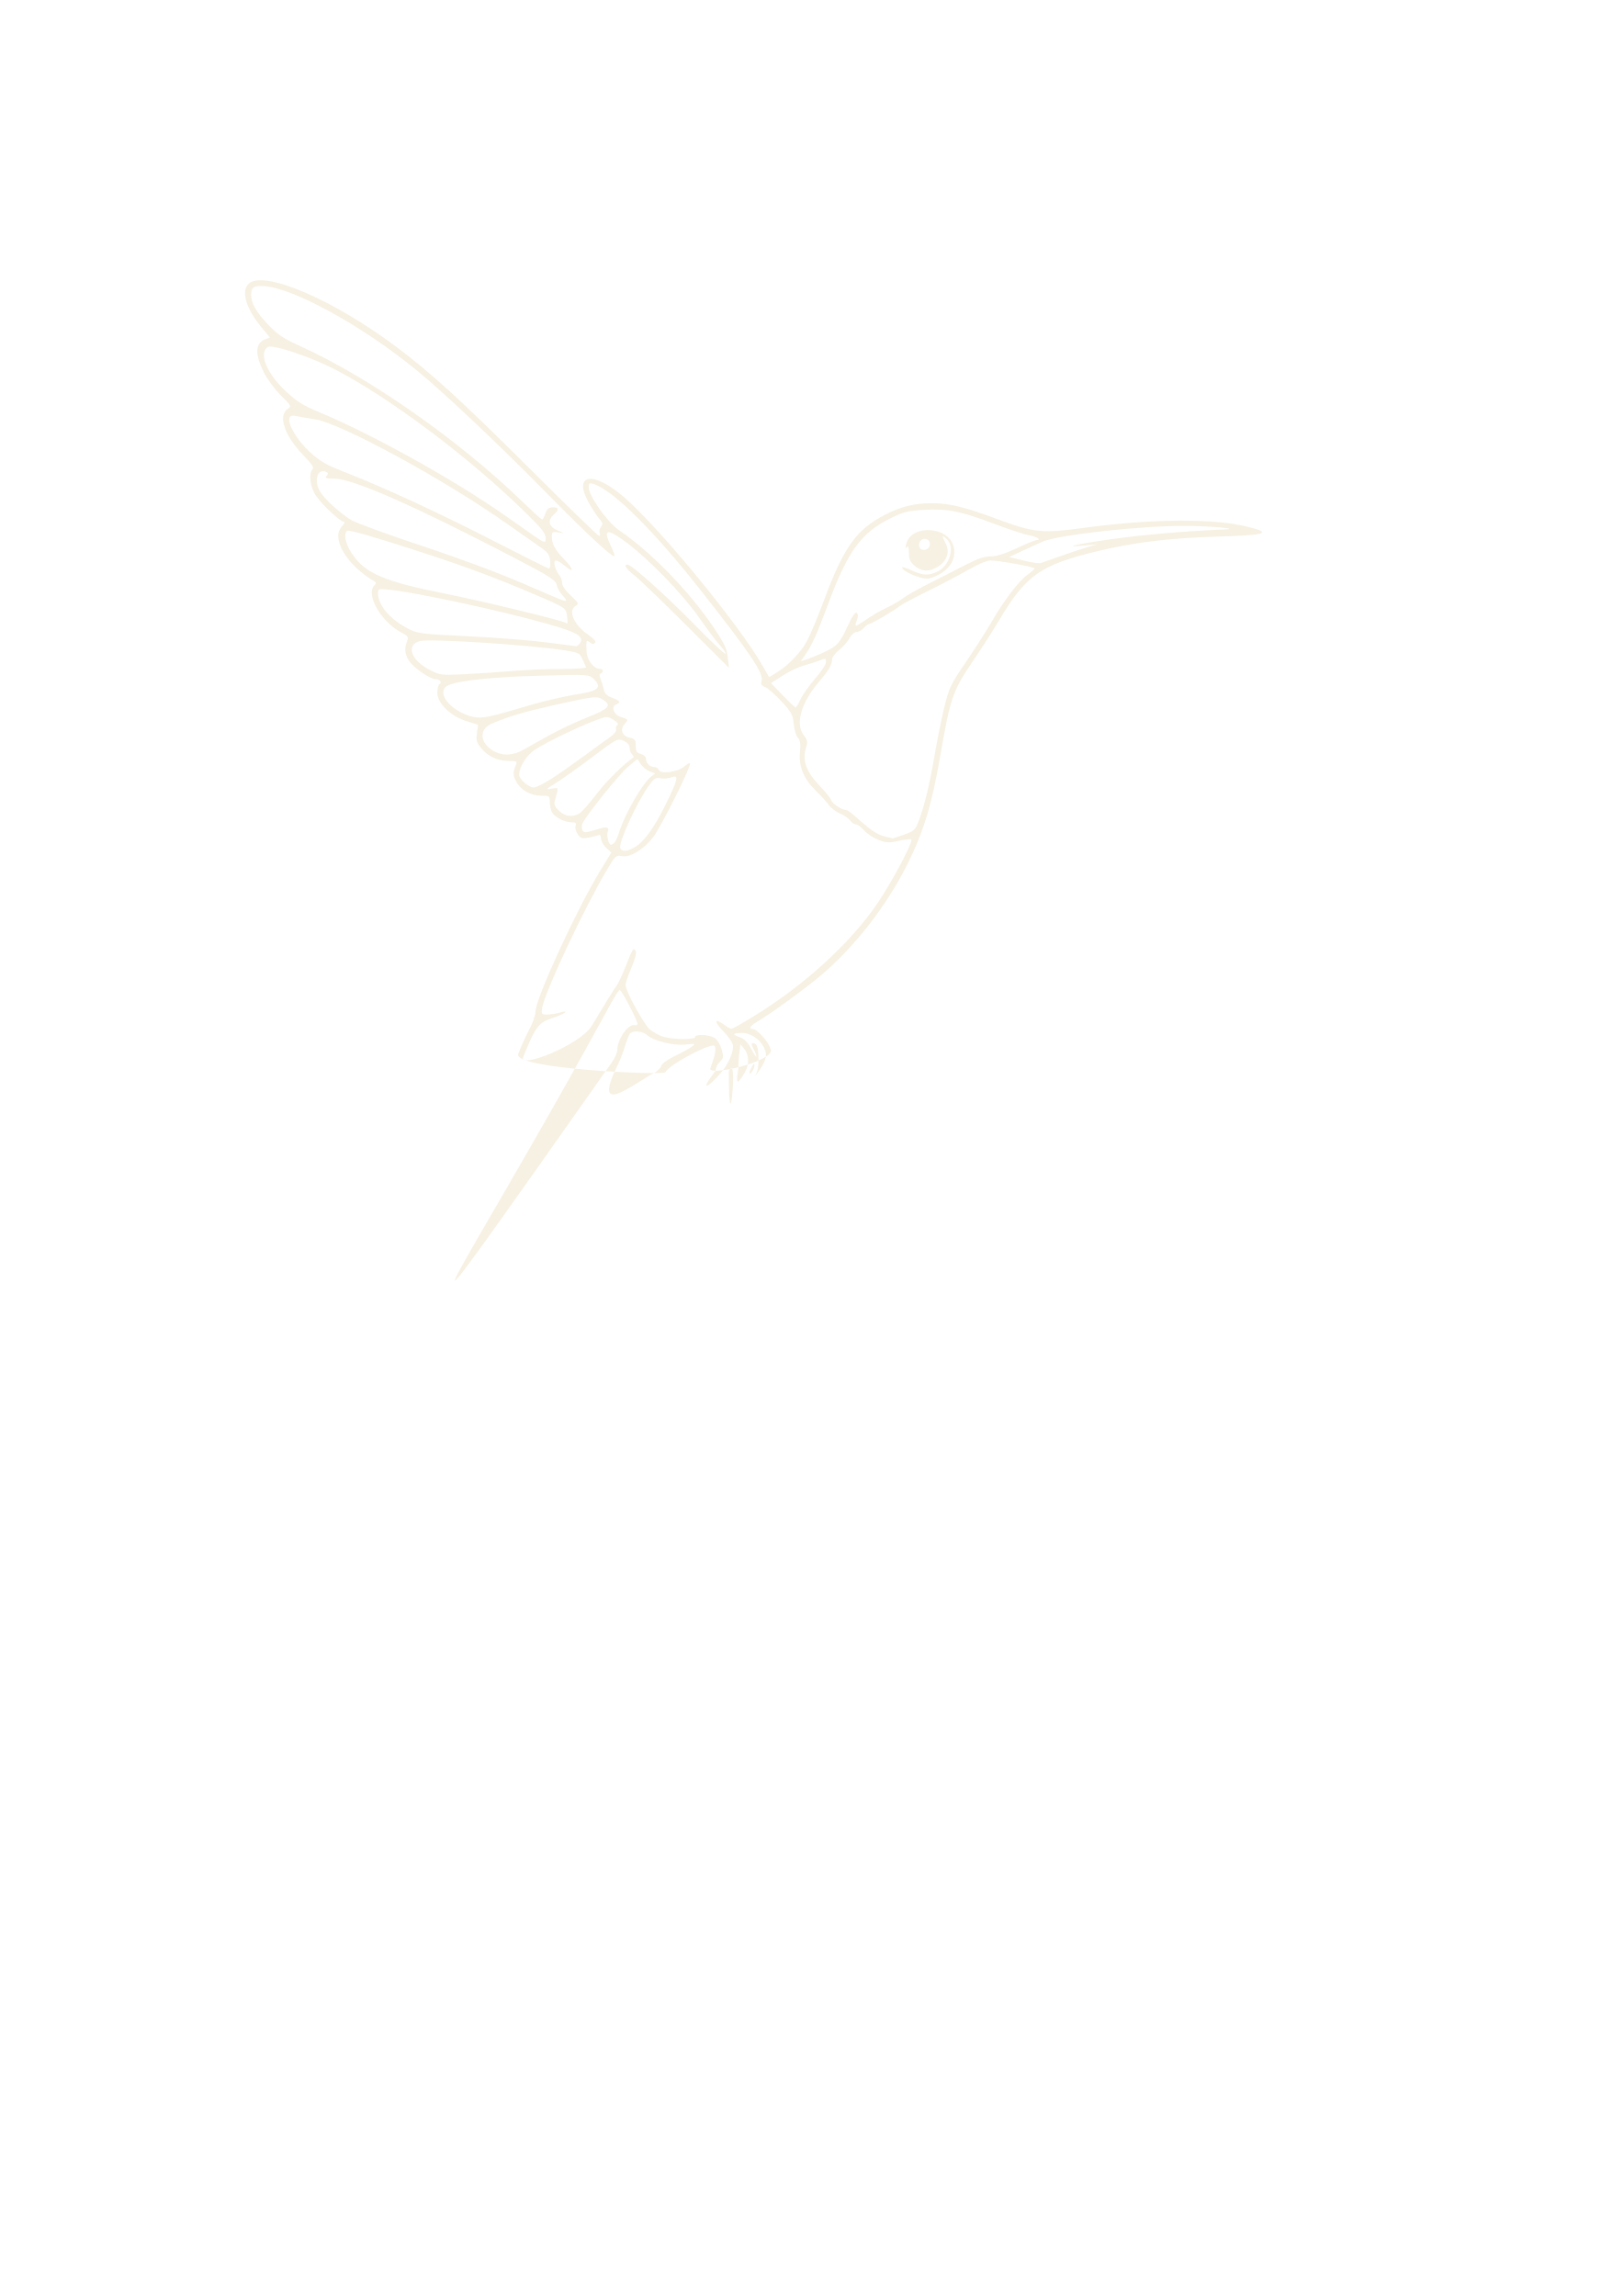
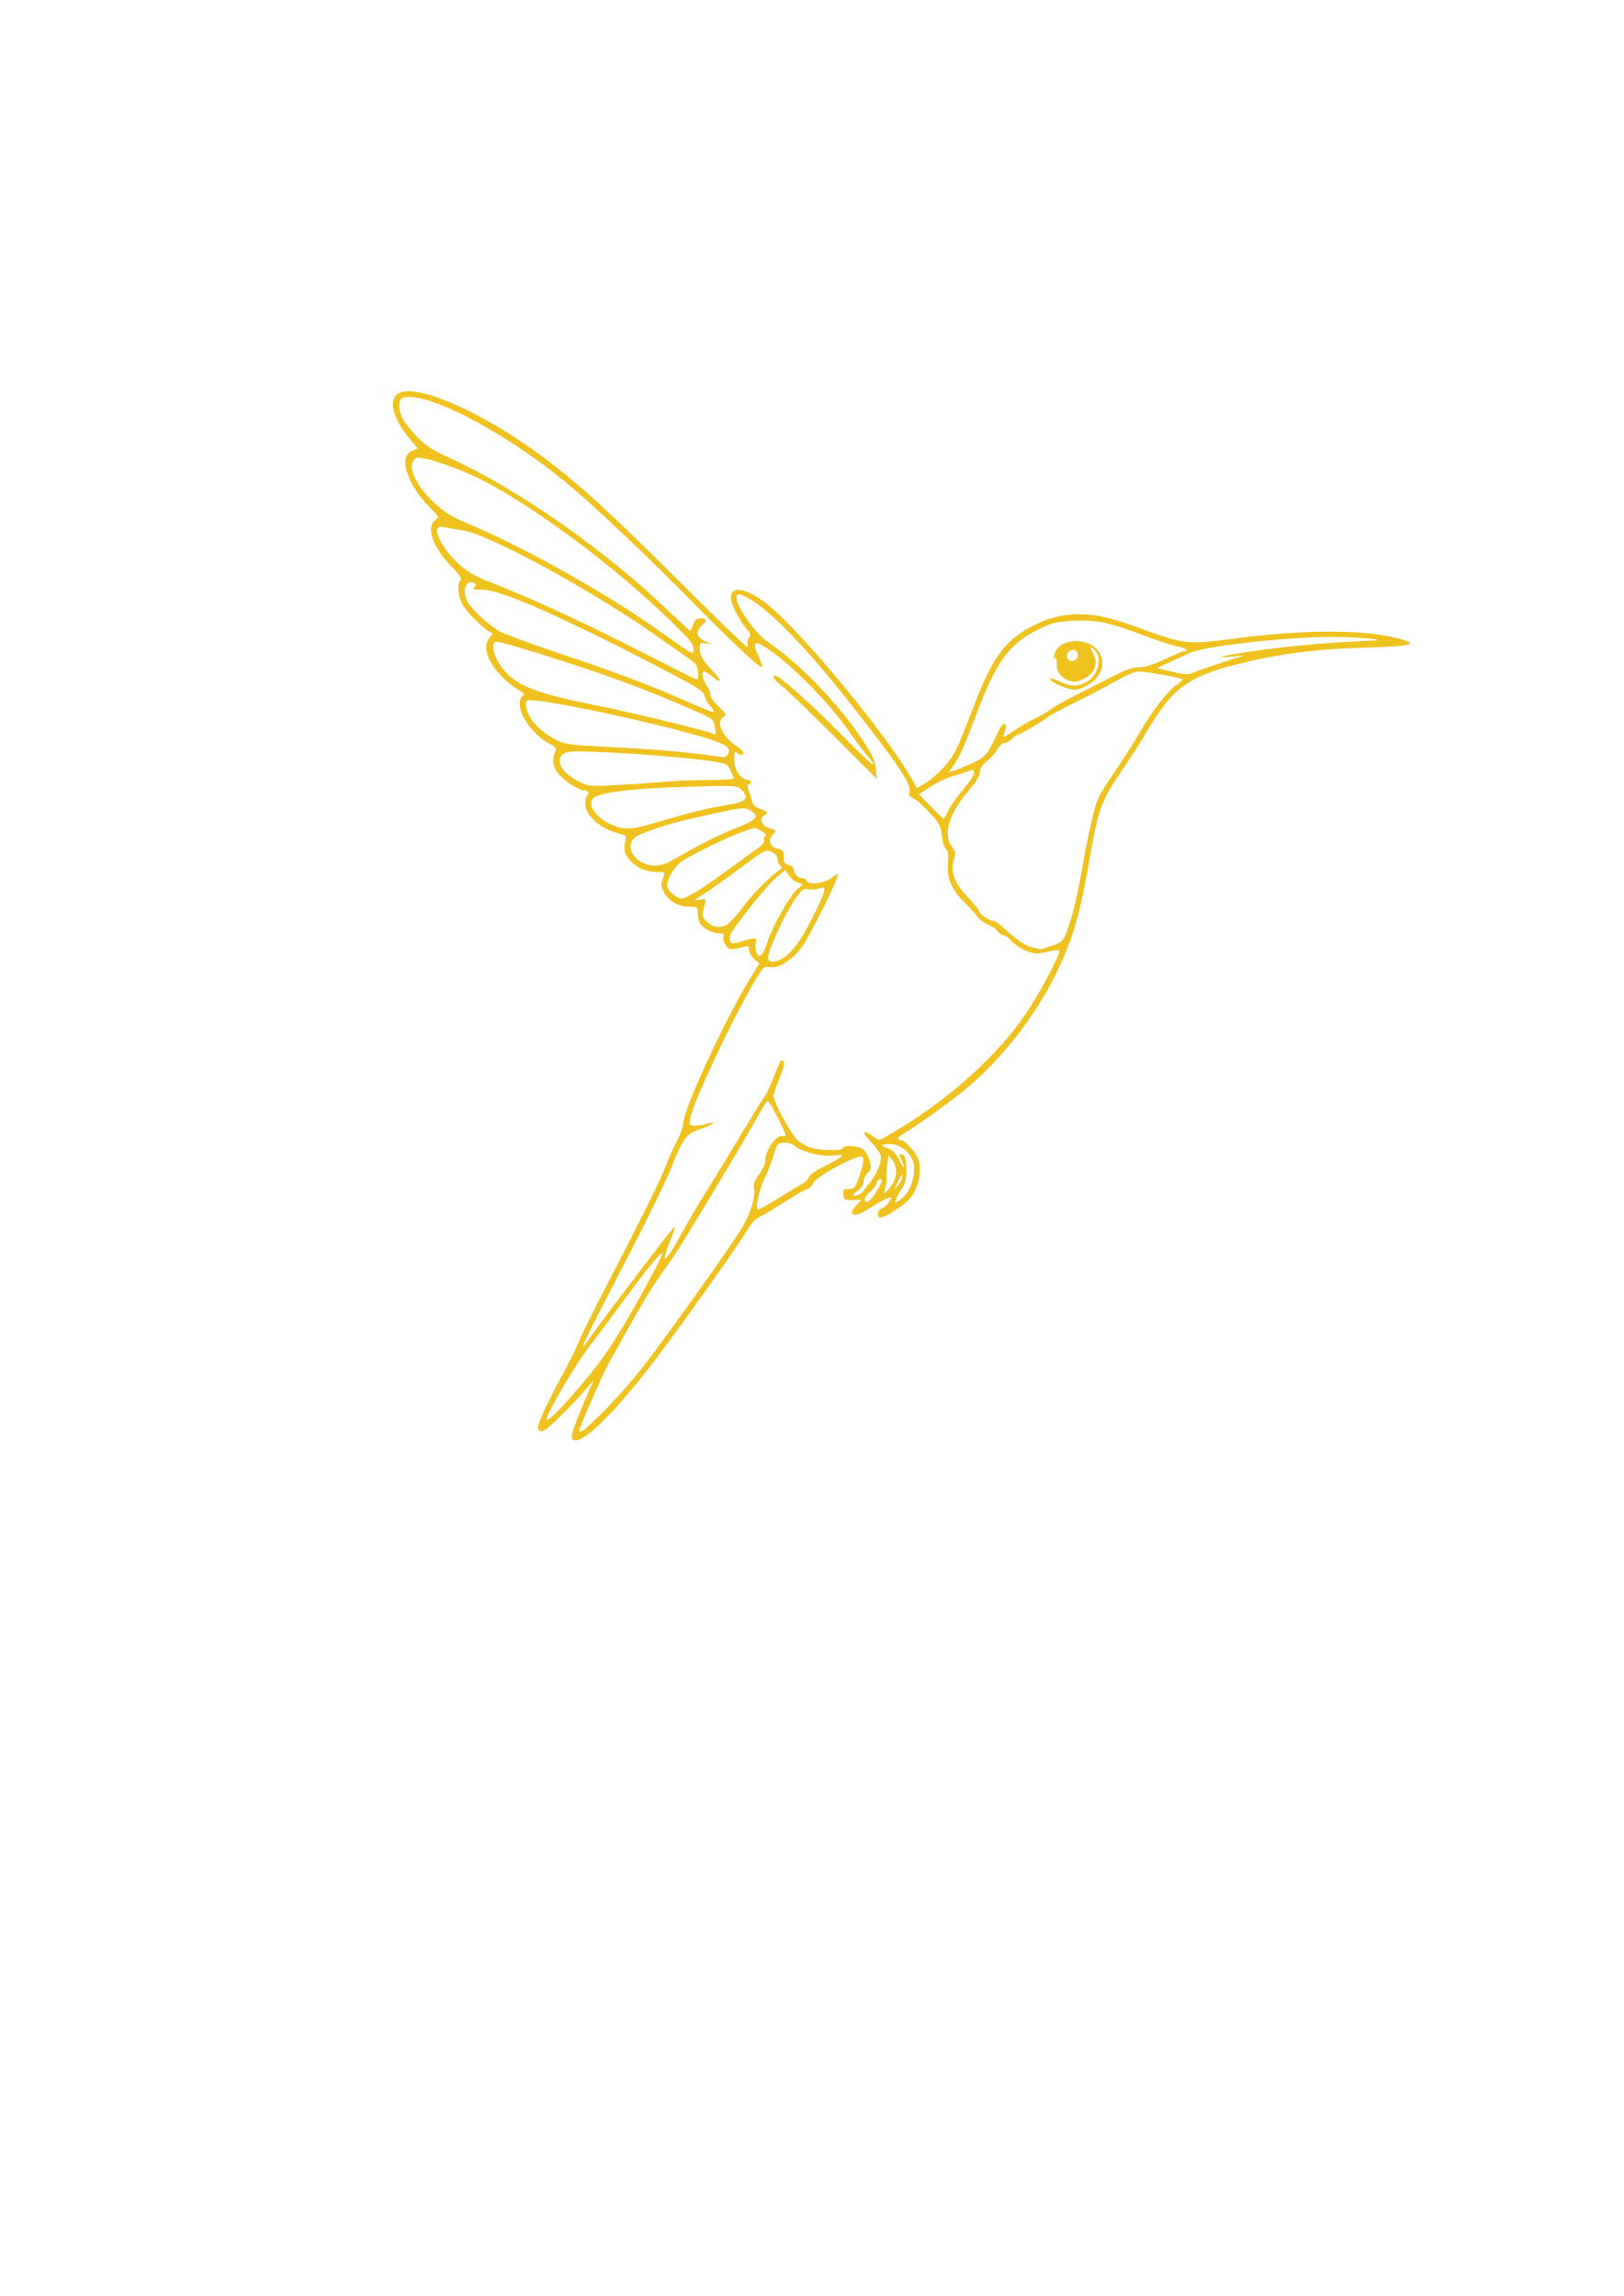
<svg xmlns="http://www.w3.org/2000/svg" width="210mm" height="297mm" viewBox="0 0 210 297" version="1.1" id="svg1" xml:space="preserve">
  <defs id="defs1" />
  <g id="layer1">
-     <path style="fill:#f7f1e3;fill-opacity:1" d="m 67.021,136.344 c 0.365,-0.97 1.018,-2.417 1.451,-3.217 0.433,-0.8 0.786,-1.819 0.785,-2.267 -0.005,-1.631 5.281,-13.151 8.337,-18.167 l 1.471,-2.414 -0.669,-0.62 c -0.368,-0.341 -0.669,-0.877 -0.669,-1.191 0,-0.385 -0.122,-0.523 -0.378,-0.425 -0.208,0.08 -0.793,0.223 -1.3,0.318 -0.788,0.148 -0.984,0.079 -1.348,-0.476 -0.234,-0.357 -0.351,-0.845 -0.259,-1.084 0.129,-0.335 0.007,-0.434 -0.536,-0.434 -0.906,0 -2.173,-0.657 -2.521,-1.308 -0.15,-0.28 -0.272,-0.874 -0.272,-1.32 0,-0.778 -0.046,-0.811 -1.124,-0.812 -1.379,-10e-4 -2.668,-0.743 -3.251,-1.87 -0.415,-0.802 -0.413,-1.14 0.008,-2.164 0.163,-0.397 0.035,-0.463 -0.905,-0.463 -1.472,0 -2.669,-0.539 -3.566,-1.606 -0.635,-0.754 -0.722,-1.044 -0.594,-1.976 l 0.15,-1.092 -1.51,-0.475 c -2.046,-0.643 -3.759,-2.314 -3.759,-3.665 0,-0.52 0.121,-1.02 0.269,-1.111 0.377,-0.233 0.056,-0.659 -0.497,-0.659 -0.752,0 -2.905,-1.508 -3.487,-2.442 -0.516,-0.828 -0.559,-1.651 -0.137,-2.633 0.143,-0.334 -0.03,-0.556 -0.69,-0.889 -2.683,-1.352 -4.787,-4.964 -3.593,-6.17 0.265,-0.267 0.252,-0.379 -0.066,-0.56 -2.17,-1.238 -4.017,-3.282 -4.48,-4.956 -0.272,-0.985 -0.159,-1.538 0.46,-2.259 0.263,-0.306 0.292,-0.463 0.086,-0.463 -0.43,0 -2.603,-2.028 -3.516,-3.281 -0.789,-1.083 -1.04,-2.94 -0.473,-3.507 0.196,-0.196 -0.152,-0.72 -1.163,-1.756 -2.519,-2.581 -3.389,-5.218 -2.004,-6.083 0.443,-0.276 0.362,-0.423 -0.93,-1.684 -0.785,-0.766 -1.781,-2.114 -2.238,-3.028 -1.151,-2.303 -1.095,-3.753 0.162,-4.231 l 0.648,-0.246 -1.046,-1.255 c -2.056,-2.467 -2.737,-4.765 -1.691,-5.712 1.963,-1.777 10.885,2.04 19.045,8.147 4.532,3.392 8.449,6.968 17.331,15.823 4.781,4.766 8.798,8.665 8.927,8.665 0.129,0 0.165,-0.18 0.081,-0.4 -0.085,-0.22 -0.004,-0.581 0.179,-0.802 0.274,-0.33 0.237,-0.506 -0.205,-0.989 -0.296,-0.323 -0.917,-1.267 -1.38,-2.097 -2.131,-3.82 0.6,-4.194 4.663,-0.638 4.616,4.039 14.801,16.449 17.781,21.664 l 0.871,1.524 0.784,-0.463 c 1.599,-0.944 3.334,-2.718 4.126,-4.216 0.449,-0.849 1.427,-3.192 2.174,-5.207 2.547,-6.87 4.176,-9.174 7.824,-11.069 2.112,-1.097 3.845,-1.533 6.085,-1.532 2.382,9.9e-4 4.171,0.436 8.731,2.123 4.548,1.683 5.629,1.788 10.963,1.064 8.949,-1.213 16.798,-1.258 21.327,-0.12 3.128,0.786 2.236,1.06 -4.045,1.244 -6.129,0.18 -10.676,0.73 -15.412,1.866 -7.462,1.79 -9.364,3.127 -12.844,9.029 -0.686,1.164 -2.226,3.559 -3.422,5.321 -2.526,3.723 -2.874,4.735 -4.123,11.989 -1.11,6.443 -2.174,9.971 -4.273,14.17 -2.679,5.359 -6.808,10.675 -11.141,14.344 -2.111,1.788 -6.593,5.047 -8.316,6.046 -0.837,0.486 -1.12,0.914 -0.605,0.914 0.617,0 2.136,1.7 2.402,2.688 0.411,1.527 -8.225,3.519 -7.829,2.405 0.637,-1.791 0.756,-2.382 0.576,-2.852 -0.238,-0.62 -5.884,2.349 -6.413,3.372 -0.209,0.405 -19.744,-0.408 -19.01,-2.36 z m 12.011,1.225 c 0.446,-0.615 0.81,-1.402 0.81,-1.749 0,-1.425 1.463,-3.477 2.284,-3.203 0.126,0.042 0.269,-0.018 0.319,-0.134 0.114,-0.269 -2.037,-4.42 -2.291,-4.42 -0.105,0 -0.596,0.744 -1.092,1.654 -18.901,34.67 -33.999,56.054 -0.03,7.852 z m -2.467,-4.926 c 1.549,-2.592 2.971,-4.891 3.161,-5.11 0.19,-0.219 0.724,-1.35 1.187,-2.514 0.972,-2.441 1.001,-2.485 1.297,-2.005 0.14,0.226 -0.062,1.029 -0.544,2.161 -0.421,0.99 -0.766,1.988 -0.766,2.217 0,0.799 2.356,5.1 3.167,5.783 0.45,0.378 1.261,0.811 1.802,0.961 1.26,0.35 4.027,0.358 4.027,0.012 0,-0.416 1.935,-0.309 2.579,0.142 0.319,0.224 0.711,0.892 0.871,1.485 0.259,0.962 0.231,1.133 -0.257,1.588 -0.301,0.28 -0.547,0.8 -0.547,1.155 -2.281,2.962 -0.809,2.032 0.697,0.26 0.989,-1.128 1.732,-2.895 1.539,-3.662 -0.088,-0.352 -0.647,-1.132 -1.241,-1.732 -1.198,-1.21 -1.161,-1.771 0.056,-0.871 0.429,0.317 0.878,0.577 0.999,0.577 0.121,0 1.376,-0.705 2.79,-1.567 6.617,-4.034 12.741,-9.641 16.218,-14.847 1.902,-2.847 4.528,-7.829 4.266,-8.091 -0.081,-0.081 -0.807,-6e-5 -1.613,0.18 -1.267,0.284 -1.623,0.268 -2.63,-0.117 -0.64,-0.244 -1.479,-0.798 -1.864,-1.23 -0.385,-0.432 -0.871,-0.786 -1.08,-0.786 -0.209,0 -0.537,-0.225 -0.73,-0.5 -0.193,-0.275 -0.78,-0.679 -1.305,-0.899 -0.525,-0.219 -1.178,-0.716 -1.451,-1.103 -0.273,-0.387 -0.995,-1.186 -1.604,-1.775 -1.619,-1.564 -2.294,-3.157 -2.125,-5.018 0.102,-1.129 0.036,-1.595 -0.271,-1.901 -0.223,-0.223 -0.465,-1.021 -0.537,-1.773 -0.116,-1.212 -0.297,-1.546 -1.604,-2.957 -0.81,-0.875 -1.754,-1.698 -2.098,-1.829 -0.476,-0.181 -0.585,-0.367 -0.454,-0.78 0.305,-0.961 -1.335,-3.414 -7.709,-11.527 -6.261,-7.97 -11.493,-13.171 -14.057,-13.973 -0.506,-0.158 -0.595,-0.089 -0.595,0.459 0,1.064 2.433,4.511 3.878,5.494 4.13,2.809 9.012,7.809 12.196,12.491 1.45,2.132 1.786,2.83 1.912,3.969 l 0.152,1.382 -5.563,-5.556 c -3.06,-3.056 -6.069,-5.95 -6.688,-6.431 -1.076,-0.837 -1.416,-1.374 -0.869,-1.374 0.521,0 5.019,4.033 8.698,7.799 2.087,2.136 3.865,3.813 3.951,3.727 0.086,-0.086 -0.202,-0.542 -0.639,-1.012 -0.438,-0.471 -1.669,-2.106 -2.736,-3.634 -2.138,-3.062 -6.477,-7.554 -9.397,-9.728 -2.578,-1.92 -3.101,-1.781 -1.986,0.527 0.29,0.6 0.471,1.147 0.403,1.216 -0.227,0.227 -3.634,-2.937 -8.594,-7.982 -6.431,-6.541 -13.404,-13.132 -17.053,-16.118 -6.994,-5.723 -16.058,-10.684 -19.778,-10.824 -1.23,-0.046 -1.543,0.184 -1.543,1.135 0,1.117 0.648,2.239 2.284,3.954 1.154,1.21 1.944,1.725 4.262,2.778 8.756,3.978 20.285,12.053 28.403,19.892 1.396,1.348 2.605,2.451 2.686,2.451 0.081,0 0.272,-0.357 0.424,-0.794 0.21,-0.602 0.44,-0.794 0.952,-0.794 0.812,0 0.857,0.283 0.146,0.926 -0.862,0.78 -0.681,1.585 0.463,2.058 0.992,0.41 0.992,0.41 0.132,0.267 -0.792,-0.131 -0.86,-0.087 -0.86,0.569 0,0.961 0.39,1.659 1.668,2.987 1.214,1.262 1.201,1.771 -0.019,0.744 -1.065,-0.896 -1.493,-0.877 -1.26,0.055 0.1,0.4 0.351,0.916 0.558,1.145 0.207,0.23 0.376,0.69 0.376,1.023 0,0.372 0.432,1.004 1.124,1.644 1,0.923 1.073,1.068 0.661,1.306 -1.083,0.624 -0.284,2.47 1.649,3.809 0.719,0.498 0.995,0.839 0.82,1.014 -0.175,0.175 -0.401,0.149 -0.671,-0.075 -0.455,-0.377 -0.475,-0.32 -0.421,1.181 0.04,1.095 0.936,2.249 1.747,2.249 0.444,0 0.517,0.44 0.096,0.58 -0.199,0.066 -0.204,0.294 -0.018,0.75 0.147,0.36 0.336,0.974 0.419,1.365 0.109,0.509 0.414,0.806 1.077,1.045 1.007,0.364 1.155,0.613 0.51,0.86 -0.702,0.269 -0.346,1.309 0.548,1.601 1.078,0.352 1.072,0.342 0.548,0.921 -0.644,0.712 -0.319,1.588 0.664,1.784 0.669,0.134 0.772,0.273 0.772,1.042 0,0.726 0.12,0.918 0.661,1.054 0.379,0.095 0.661,0.357 0.661,0.614 0,0.574 0.509,1.083 1.083,1.083 0.246,0 0.516,0.177 0.599,0.393 0.216,0.562 2.501,0.232 3.278,-0.473 0.327,-0.297 0.658,-0.476 0.736,-0.398 0.238,0.238 -3.731,8.202 -4.751,9.533 -1.231,1.605 -3.032,2.694 -4.077,2.464 -0.718,-0.158 -0.826,-0.058 -1.908,1.764 -2.922,4.918 -8.054,15.844 -8.377,17.834 -0.137,0.847 -0.102,0.898 0.618,0.898 0.42,0 1.152,-0.111 1.627,-0.248 1.479,-0.424 0.662,0.197 -0.911,0.693 -1.797,0.567 -2.251,1.173 -3.794,5.077 -0.597,1.509 7.347,-1.526 8.896,-4.118 z m 8.087,6.113 c 0.39,-0.203 0.782,-0.599 0.872,-0.881 0.092,-0.291 0.873,-0.851 1.805,-1.296 0.903,-0.431 1.88,-0.97 2.171,-1.199 0.495,-0.389 0.442,-0.406 -0.816,-0.263 -1.546,0.175 -4.164,-0.468 -5.005,-1.229 -0.589,-0.533 -1.843,-0.629 -2.217,-0.17 -0.133,0.164 -0.421,0.904 -0.64,1.645 -0.218,0.741 -0.648,1.839 -0.954,2.439 -3.291,6.748 1.575,2.744 4.784,0.953 z m 9.941,-0.573 c -0.182,0.061 -0.331,0.279 -0.331,0.485 0,9.582 0.987,-0.704 0.331,-0.485 z m 4.466,-1.909 c -0.22,-1.383 -1.693,-2.655 -3.073,-2.655 -1.267,0 -1.354,0.191 -0.259,0.572 0.553,0.193 1.003,0.662 1.443,1.508 0.352,0.675 0.644,1.108 0.65,0.963 0.006,-0.146 -0.16,-0.592 -0.369,-0.992 -0.309,-0.593 -0.314,-0.728 -0.027,-0.728 0.491,0 0.674,0.606 0.674,2.235 0,0.932 -0.158,1.608 -0.474,2.029 -0.26,0.347 1.619,-1.768 1.434,-2.931 z m -2.663,2.338 c 0.524,-1.013 0.475,-2.171 -0.124,-2.911 l -0.503,-0.622 -0.156,1.188 c -0.086,0.653 -0.133,1.485 -0.105,1.849 -0.254,1.638 -0.421,2.794 0.889,0.495 z m 1.173,-0.701 c 0,-0.518 -0.09,-0.415 -0.641,0.735 l 0.099,0.301 c 0.298,-0.344 0.542,-0.81 0.542,-1.036 z m -15.624,-28.23 c 1.245,-0.644 2.604,-2.48 4.128,-5.579 1.671,-3.398 1.783,-3.938 0.735,-3.539 -0.389,0.148 -1.021,0.2 -1.403,0.116 -0.594,-0.13 -0.816,0.014 -1.507,0.981 -1.561,2.182 -3.936,7.383 -3.679,8.055 0.178,0.463 0.789,0.451 1.727,-0.034 z m -2.435,-0.735 c 0.144,-0.182 0.413,-0.807 0.598,-1.389 0.729,-2.301 2.956,-6.165 4.068,-7.06 l 0.554,-0.446 -0.711,-0.27 c -0.391,-0.149 -0.907,-0.57 -1.147,-0.936 l -0.436,-0.665 -1.184,0.984 c -1.177,0.979 -5.611,6.518 -5.949,7.432 -0.097,0.263 -0.076,0.642 0.047,0.841 0.188,0.304 0.448,0.291 1.606,-0.079 1.473,-0.471 1.893,-0.418 1.653,0.207 -0.187,0.488 0.105,1.711 0.41,1.711 0.125,0 0.345,-0.149 0.49,-0.331 z m 37.383,-0.969 c 1.336,-0.468 1.482,-0.603 1.932,-1.786 0.732,-1.923 1.435,-4.831 2.032,-8.399 0.294,-1.76 0.846,-4.502 1.226,-6.093 0.653,-2.736 0.808,-3.066 2.858,-6.085 1.192,-1.756 2.682,-4.086 3.311,-5.177 1.573,-2.732 3.521,-5.295 4.625,-6.085 0.508,-0.364 0.928,-0.731 0.932,-0.817 0.009,-0.193 -4.631,-1.035 -5.703,-1.035 -0.451,0 -1.683,0.518 -2.895,1.218 -1.161,0.67 -3.521,1.912 -5.246,2.761 -1.725,0.849 -3.332,1.706 -3.572,1.905 -0.684,0.566 -3.663,2.319 -3.941,2.319 -0.137,0 -0.465,0.238 -0.729,0.529 -0.263,0.291 -0.696,0.529 -0.96,0.529 -0.266,0 -0.663,0.351 -0.887,0.784 -0.223,0.431 -0.821,1.116 -1.33,1.521 -0.508,0.406 -0.924,0.954 -0.924,1.218 -1e-5,0.684 -0.446,1.443 -1.749,2.974 -2.274,2.673 -3.043,5.421 -1.918,6.851 0.496,0.631 0.53,0.838 0.274,1.674 -0.481,1.567 0.055,3.062 1.717,4.793 0.778,0.809 1.481,1.684 1.564,1.943 0.143,0.449 1.385,1.26 1.931,1.26 0.142,0 0.619,0.327 1.06,0.728 1.993,1.807 2.938,2.457 3.896,2.682 0.567,0.133 1.035,0.254 1.041,0.268 0.006,0.015 0.66,-0.201 1.455,-0.479 z m -41.874,-2.816 c 0.323,-0.226 1.297,-1.344 2.165,-2.484 1.232,-1.619 3.431,-3.795 4.756,-4.708 0.063,-0.043 -0.026,-0.22 -0.198,-0.392 -0.172,-0.172 -0.313,-0.558 -0.313,-0.857 0,-0.348 -0.282,-0.669 -0.783,-0.89 -0.765,-0.339 -0.856,-0.292 -4.033,2.099 -1.788,1.345 -3.906,2.853 -4.707,3.35 -1.354,0.841 -1.394,0.894 -0.568,0.748 0.964,-0.17 0.936,-0.282 0.409,1.614 -0.118,0.425 0.035,0.764 0.566,1.257 0.827,0.766 1.847,0.865 2.707,0.263 z m -3.542,-4.524 c 1.035,-0.677 2.954,-2.025 4.263,-2.994 1.31,-0.97 2.763,-2.027 3.229,-2.35 0.49,-0.339 0.79,-0.739 0.71,-0.948 -0.076,-0.198 -0.001,-0.445 0.166,-0.549 0.195,-0.121 0.011,-0.367 -0.513,-0.685 -0.809,-0.492 -0.834,-0.491 -2.469,0.135 -2.202,0.842 -6.142,2.752 -7.622,3.694 -1.118,0.711 -2.099,2.25 -2.099,3.29 0,0.548 1.249,1.639 1.876,1.639 0.318,0 1.424,-0.554 2.459,-1.231 z m -3.885,-3.597 c 0.585,-0.327 2.112,-1.182 3.394,-1.898 1.282,-0.716 3.46,-1.747 4.841,-2.29 2.875,-1.131 3.32,-1.58 2.254,-2.279 -0.876,-0.574 -1.042,-0.557 -6.31,0.619 -4.024,0.899 -5.892,1.45 -8.142,2.402 -1.685,0.713 -1.62,2.443 0.133,3.511 1.137,0.693 2.517,0.669 3.83,-0.066 z m -1.162,-5.208 c 3.839,-1.145 5.96,-1.656 8.821,-2.127 2.174,-0.358 2.593,-0.877 1.522,-1.884 -0.624,-0.587 -0.663,-0.589 -6.916,-0.418 -6.042,0.166 -10.236,0.593 -11.778,1.2 -1.797,0.708 -0.15,3.151 2.71,4.021 1.238,0.377 2.147,0.249 5.641,-0.793 z m 37.091,-1.341 c 0.262,-0.582 1.114,-1.794 1.892,-2.692 0.778,-0.899 1.415,-1.851 1.415,-2.117 0,-0.567 -0.009,-0.569 -0.975,-0.193 -0.41,0.16 -1.281,0.435 -1.935,0.613 -0.655,0.177 -1.868,0.76 -2.695,1.295 l -1.505,0.972 1.505,1.56 c 0.828,0.858 1.576,1.573 1.663,1.59 0.087,0.017 0.373,-0.446 0.635,-1.028 z m -37.174,-3.698 c 1.528,-0.136 4.306,-0.253 6.174,-0.259 1.868,-0.006 3.347,-0.101 3.287,-0.21 -0.06,-0.109 -0.272,-0.579 -0.471,-1.043 -0.332,-0.774 -0.508,-0.868 -2.096,-1.126 -4.404,-0.713 -17.567,-1.571 -18.915,-1.232 -1.844,0.463 -1.209,2.452 1.179,3.691 1.432,0.743 1.493,0.751 4.758,0.59 1.819,-0.09 4.557,-0.274 6.085,-0.41 z m 39.945,-2.293 c 1.955,-0.875 2.279,-1.216 3.338,-3.508 0.619,-1.34 0.999,-1.888 1.182,-1.705 0.182,0.182 0.183,0.497 0.002,0.974 -0.318,0.836 -0.226,0.863 0.722,0.213 1.351,-0.926 2.305,-1.485 3.355,-1.965 0.578,-0.264 1.432,-0.772 1.898,-1.127 0.466,-0.355 2.017,-1.231 3.447,-1.945 1.43,-0.714 3.535,-1.787 4.678,-2.383 1.484,-0.774 2.401,-1.084 3.205,-1.084 0.761,0 1.858,-0.343 3.385,-1.058 1.242,-0.582 2.397,-1.058 2.566,-1.058 0.705,0 -0.056,-0.472 -1.006,-0.624 -0.566,-0.09 -2.586,-0.754 -4.49,-1.474 -4.341,-1.642 -6.036,-1.98 -9.07,-1.807 -2.069,0.118 -2.654,0.268 -4.373,1.117 -3.758,1.857 -5.498,4.263 -8.046,11.122 -1.447,3.897 -2.096,5.331 -2.976,6.579 l -0.534,0.758 0.635,-0.188 c 0.349,-0.104 1.287,-0.48 2.083,-0.837 z m 12.109,-9.998 c -1.004,-0.358 -1.88,-0.936 -1.697,-1.119 0.055,-0.055 0.623,0.138 1.263,0.429 1.404,0.637 2.136,0.668 3.252,0.139 1.628,-0.773 2.334,-3.22 1.219,-4.229 -0.64,-0.579 -0.658,-0.471 -0.106,0.635 0.541,1.085 0.127,2.242 -1.064,2.967 -1.101,0.671 -2.092,0.626 -2.977,-0.135 -0.58,-0.499 -0.736,-0.861 -0.736,-1.704 0,-0.589 -0.09,-0.929 -0.2,-0.756 -0.317,0.498 -0.26,-0.284 0.064,-0.89 0.978,-1.828 4.689,-1.638 5.687,0.291 0.801,1.549 0.083,3.299 -1.733,4.226 -1.197,0.61 -1.616,0.631 -2.972,0.147 z m 1.869,-4.02 c 0.099,-0.694 -0.689,-1.059 -1.195,-0.553 -0.201,0.201 -0.282,0.562 -0.184,0.817 0.247,0.645 1.278,0.447 1.379,-0.264 z m -45.209,12.633 c 0.445,-0.831 -0.498,-1.356 -4.41,-2.457 -6.005,-1.691 -16.683,-3.996 -20.244,-4.371 -1.447,-0.152 -1.521,-0.131 -1.521,0.433 0,1.578 1.58,3.431 3.947,4.631 1.189,0.603 1.737,0.671 7.623,0.95 3.488,0.165 7.996,0.515 10.02,0.776 2.023,0.262 3.823,0.489 4,0.505 0.177,0.016 0.441,-0.194 0.587,-0.467 z m -1.742,-3.536 c -0.156,-0.959 -0.17,-0.968 -4.159,-2.679 -4.673,-2.004 -8.891,-3.586 -14.057,-5.273 -6.617,-2.161 -9.931,-3.123 -10.193,-2.961 -0.517,0.319 -0.237,1.687 0.602,2.942 1.728,2.586 4.148,3.613 12.369,5.25 4.609,0.917 15.045,3.453 15.312,3.72 0.242,0.242 0.28,-0.055 0.126,-1 z m -0.092,-1.932 c 0,-0.079 -0.246,-0.406 -0.547,-0.728 -0.301,-0.321 -0.611,-0.899 -0.689,-1.284 -0.123,-0.606 -0.933,-1.112 -6.001,-3.747 -12.637,-6.571 -20.394,-9.972 -22.743,-9.972 -1.081,0 -1.253,-0.063 -1.002,-0.366 0.236,-0.284 0.206,-0.404 -0.133,-0.534 -1.039,-0.399 -1.509,1.052 -0.79,2.443 0.499,0.965 2.654,2.956 4.147,3.831 0.663,0.389 4.769,1.887 9.124,3.329 4.662,1.544 10.04,3.546 13.077,4.868 5.291,2.303 5.556,2.406 5.556,2.16 z m -2.065,-5.082 c -0.084,-0.879 -0.281,-1.119 -1.727,-2.108 -0.897,-0.614 -2.584,-1.793 -3.748,-2.62 -7.984,-5.674 -21.608,-13.101 -24.942,-13.597 -0.834,-0.124 -1.886,-0.305 -2.338,-0.401 -0.6,-0.128 -0.862,-0.071 -0.971,0.213 -0.287,0.749 1.024,2.948 2.64,4.424 1.315,1.202 2.118,1.66 4.606,2.631 4.987,1.945 12.416,5.386 19.418,8.993 3.638,1.874 6.737,3.419 6.886,3.433 0.157,0.015 0.231,-0.394 0.176,-0.967 z m 65.962,-0.616 c 1.164,-0.414 2.712,-0.929 3.44,-1.145 l 1.323,-0.394 -1.587,0.152 c -3.17,0.303 -1.2,-0.16 3.5,-0.823 4.052,-0.571 10,-1.081 14.492,-1.241 2.3,-0.082 -1.525,-0.449 -4.895,-0.47 -5.877,-0.036 -16.673,1.165 -18.653,2.075 -0.582,0.268 -1.773,0.815 -2.646,1.217 l -1.587,0.73 1.852,0.459 c 1.019,0.253 2.031,0.399 2.249,0.326 0.218,-0.073 1.349,-0.472 2.514,-0.885 z m -66.543,-2.245 c 0,-0.723 -0.437,-1.281 -2.826,-3.609 -7.194,-7.009 -17.171,-14.501 -24.278,-18.23 -3.154,-1.655 -8.216,-3.36 -8.831,-2.975 -1.236,0.775 -0.186,3.372 2.31,5.713 1.418,1.33 2.257,1.86 4.268,2.691 6.772,2.802 17.514,8.767 24.047,13.353 1.372,0.963 3.039,2.134 3.704,2.602 1.38,0.97 1.606,1.034 1.606,0.455 z" id="path1" />
+     <path style="fill:#f0c21f;fill-opacity:1" d="m 73.981,186.102 c -0.189,-0.305 0.319,-1.809 1.702,-5.038 l 1.073,-2.505 -1.374,1.579 c -1.702,1.956 -4.335,4.538 -4.977,4.882 -0.34,0.182 -0.566,0.155 -0.772,-0.093 -0.305,-0.368 0.936,-3.15 3.439,-7.708 0.639,-1.164 1.451,-2.831 1.804,-3.704 0.353,-0.873 1.974,-4.147 3.603,-7.276 4.483,-8.613 6.936,-13.579 7.671,-15.532 0.365,-0.97 1.018,-2.417 1.451,-3.217 0.433,-0.8 0.786,-1.819 0.785,-2.267 -0.005,-1.631 5.281,-13.151 8.337,-18.167 l 1.471,-2.414 -0.669,-0.62 c -0.368,-0.341 -0.669,-0.877 -0.669,-1.191 0,-0.385 -0.122,-0.523 -0.378,-0.425 -0.208,0.08 -0.793,0.223 -1.3,0.318 -0.788,0.148 -0.984,0.079 -1.348,-0.476 -0.234,-0.357 -0.351,-0.845 -0.259,-1.084 0.129,-0.335 0.007,-0.434 -0.536,-0.434 -0.906,0 -2.173,-0.657 -2.521,-1.308 -0.15,-0.28 -0.272,-0.874 -0.272,-1.32 0,-0.778 -0.046,-0.811 -1.124,-0.812 -1.379,-0.001 -2.668,-0.743 -3.251,-1.87 -0.415,-0.802 -0.413,-1.14 0.008,-2.164 0.163,-0.397 0.035,-0.463 -0.905,-0.463 -1.472,0 -2.669,-0.539 -3.566,-1.606 -0.635,-0.754 -0.722,-1.044 -0.594,-1.976 l 0.15,-1.092 -1.51,-0.475 c -2.046,-0.643 -3.759,-2.314 -3.759,-3.665 0,-0.52 0.121,-1.02 0.269,-1.111 0.377,-0.233 0.056,-0.659 -0.497,-0.659 -0.752,0 -2.905,-1.508 -3.487,-2.442 -0.516,-0.828 -0.559,-1.651 -0.137,-2.633 0.143,-0.334 -0.03,-0.556 -0.69,-0.889 -2.683,-1.352 -4.787,-4.964 -3.593,-6.17 0.265,-0.267 0.252,-0.379 -0.066,-0.56 -2.17,-1.238 -4.017,-3.282 -4.48,-4.956 -0.272,-0.985 -0.159,-1.538 0.46,-2.259 0.263,-0.306 0.292,-0.463 0.086,-0.463 -0.43,0 -2.603,-2.028 -3.516,-3.281 -0.789,-1.083 -1.04,-2.94 -0.473,-3.507 0.196,-0.196 -0.152,-0.72 -1.163,-1.756 -2.519,-2.581 -3.389,-5.218 -2.004,-6.083 0.443,-0.276 0.362,-0.423 -0.93,-1.684 -0.785,-0.766 -1.781,-2.114 -2.238,-3.028 -1.151,-2.303 -1.095,-3.753 0.162,-4.231 L 54.039,58.02 52.993,56.765 c -2.056,-2.467 -2.737,-4.765 -1.691,-5.712 1.963,-1.777 10.885,2.04 19.045,8.147 4.532,3.392 8.449,6.968 17.331,15.823 4.781,4.766 8.798,8.665 8.927,8.665 0.129,0 0.165,-0.18 0.081,-0.4 -0.085,-0.22 -0.004,-0.581 0.179,-0.802 0.274,-0.33 0.237,-0.506 -0.205,-0.989 -0.296,-0.323 -0.917,-1.267 -1.38,-2.097 -2.131,-3.82 0.6,-4.194 4.663,-0.638 4.616,4.039 14.801,16.449 17.781,21.664 l 0.871,1.524 0.784,-0.463 c 1.599,-0.944 3.334,-2.718 4.126,-4.217 0.449,-0.849 1.427,-3.192 2.174,-5.207 2.547,-6.87 4.176,-9.174 7.824,-11.069 2.112,-1.097 3.845,-1.533 6.085,-1.532 2.382,9.9e-4 4.171,0.436 8.731,2.123 4.548,1.683 5.629,1.788 10.963,1.064 8.949,-1.213 16.798,-1.258 21.327,-0.12 3.128,0.786 2.236,1.06 -4.045,1.244 -6.129,0.18 -10.676,0.73 -15.412,1.866 -7.462,1.79 -9.364,3.127 -12.844,9.029 -0.686,1.164 -2.226,3.559 -3.422,5.321 -2.526,3.723 -2.874,4.735 -4.123,11.989 -1.11,6.443 -2.174,9.971 -4.273,14.17 -2.679,5.359 -6.808,10.675 -11.141,14.344 -2.111,1.788 -6.593,5.047 -8.316,6.046 -0.837,0.486 -1.12,0.914 -0.605,0.914 0.617,0 2.136,1.7 2.402,2.688 0.411,1.527 -0.095,3.702 -1.137,4.889 -0.814,0.927 -3.205,2.47 -3.835,2.474 -0.53,0.004 -0.381,-1.004 0.175,-1.181 0.278,-0.088 0.705,-0.465 0.948,-0.837 0.436,-0.665 0.433,-0.673 -0.175,-0.491 -0.34,0.102 -1.213,0.579 -1.941,1.06 -1.56,1.032 -2.399,1.32 -2.652,0.91 -0.101,-0.163 0.131,-0.625 0.516,-1.026 l 0.699,-0.73 -1.133,0.024 c -1.046,0.022 -1.14,-0.032 -1.217,-0.704 -0.075,-0.648 0.001,-0.728 0.696,-0.728 0.691,0 0.831,-0.143 1.227,-1.257 0.637,-1.791 0.756,-2.382 0.576,-2.852 -0.238,-0.62 -5.884,2.349 -6.413,3.372 -0.209,0.405 -0.535,0.736 -0.724,0.736 -0.189,0 -1.465,0.727 -2.837,1.615 -1.372,0.888 -2.868,1.777 -3.324,1.975 -0.513,0.222 -1.109,0.843 -1.562,1.626 -0.957,1.653 -7.591,11.036 -11.371,16.083 -5.821,7.771 -10.535,12.335 -11.361,11 z m 4.603,-4.067 c 1.44,-1.485 3.494,-3.831 4.565,-5.213 3.41,-4.404 11.914,-16.369 12.977,-18.256 0.976,-1.734 1.595,-3.836 1.396,-4.742 -0.134,-0.609 0.003,-1.012 0.64,-1.892 0.446,-0.615 0.81,-1.402 0.81,-1.749 0,-1.425 1.463,-3.477 2.284,-3.203 0.126,0.042 0.269,-0.018 0.319,-0.134 0.114,-0.269 -2.037,-4.42 -2.291,-4.42 -0.105,0 -0.596,0.744 -1.092,1.654 -1.779,3.261 -9.891,16.772 -11.16,18.587 -0.712,1.019 -1.751,2.507 -2.31,3.307 -0.922,1.322 -3.232,5.323 -5.881,10.186 -0.958,1.758 -3.391,7.231 -3.804,8.556 -0.176,0.565 -0.144,0.592 0.367,0.318 0.308,-0.165 1.738,-1.515 3.179,-2.999 z m -4.673,-1.43 c 3.011,-3.436 4.54,-5.489 6.46,-8.678 2.348,-3.899 5.456,-9.662 5.297,-9.821 -0.186,-0.186 -2.196,2.278 -5.084,6.235 -1.31,1.795 -3.241,4.376 -4.291,5.737 -1.63,2.111 -4.928,7.596 -5.526,9.19 -0.372,0.993 0.837,-0.032 3.144,-2.664 z m 5.483,-11.764 c 6.494,-8.566 7.794,-10.242 7.88,-10.156 0.052,0.052 -0.211,0.86 -0.585,1.795 -1.401,3.501 -0.653,2.987 1.547,-1.064 0.813,-1.497 2.19,-3.841 3.061,-5.21 0.871,-1.368 2.851,-4.608 4.399,-7.2 1.549,-2.592 2.971,-4.891 3.161,-5.11 0.19,-0.219 0.724,-1.35 1.187,-2.514 0.972,-2.441 1.001,-2.485 1.297,-2.005 0.14,0.226 -0.062,1.029 -0.544,2.161 -0.421,0.99 -0.766,1.988 -0.766,2.217 0,0.799 2.356,5.1 3.167,5.783 0.45,0.378 1.261,0.811 1.802,0.961 1.26,0.35 4.027,0.358 4.027,0.012 0,-0.416 1.935,-0.309 2.579,0.142 0.319,0.224 0.711,0.892 0.871,1.485 0.259,0.962 0.231,1.133 -0.257,1.588 -0.301,0.28 -0.547,0.8 -0.547,1.155 0,0.396 -0.255,0.812 -0.661,1.078 -0.364,0.238 -0.661,0.536 -0.661,0.662 0,0.126 0.298,0.093 0.661,-0.073 0.364,-0.166 0.662,-0.372 0.662,-0.457 1.8e-4,-0.086 0.314,-0.513 0.696,-0.95 0.989,-1.128 1.732,-2.895 1.539,-3.662 -0.088,-0.352 -0.647,-1.132 -1.241,-1.732 -1.198,-1.21 -1.161,-1.771 0.056,-0.871 0.429,0.317 0.878,0.577 0.999,0.577 0.121,0 1.376,-0.705 2.79,-1.567 6.617,-4.034 12.741,-9.641 16.218,-14.847 1.902,-2.847 4.528,-7.829 4.266,-8.091 -0.081,-0.081 -0.807,-6e-5 -1.613,0.18 -1.267,0.284 -1.623,0.268 -2.63,-0.117 -0.64,-0.244 -1.479,-0.798 -1.864,-1.23 -0.385,-0.432 -0.871,-0.786 -1.08,-0.786 -0.209,0 -0.537,-0.225 -0.73,-0.5 -0.193,-0.275 -0.78,-0.679 -1.305,-0.899 -0.525,-0.219 -1.178,-0.716 -1.451,-1.103 -0.273,-0.387 -0.995,-1.186 -1.604,-1.775 -1.619,-1.564 -2.294,-3.157 -2.125,-5.018 0.102,-1.129 0.036,-1.595 -0.271,-1.901 -0.223,-0.223 -0.465,-1.021 -0.537,-1.773 -0.116,-1.212 -0.297,-1.546 -1.604,-2.957 -0.81,-0.875 -1.754,-1.698 -2.098,-1.829 -0.476,-0.181 -0.585,-0.367 -0.454,-0.78 0.305,-0.961 -1.335,-3.414 -7.709,-11.527 -6.261,-7.97 -11.493,-13.171 -14.057,-13.973 -0.506,-0.158 -0.595,-0.089 -0.595,0.459 0,1.064 2.433,4.511 3.878,5.494 4.13,2.809 9.012,7.809 12.196,12.491 1.45,2.132 1.786,2.83 1.912,3.969 l 0.152,1.382 -5.563,-5.556 c -3.06,-3.056 -6.069,-5.95 -6.688,-6.431 -1.076,-0.837 -1.416,-1.374 -0.869,-1.374 0.521,0 5.019,4.033 8.698,7.799 2.087,2.136 3.865,3.813 3.951,3.727 0.086,-0.086 -0.202,-0.542 -0.639,-1.012 -0.438,-0.471 -1.669,-2.106 -2.736,-3.634 -2.138,-3.062 -6.477,-7.554 -9.397,-9.728 -2.578,-1.92 -3.101,-1.781 -1.986,0.527 0.29,0.6 0.471,1.147 0.403,1.216 -0.227,0.227 -3.634,-2.937 -8.594,-7.982 C 83.555,71.763 76.582,65.172 72.933,62.186 65.939,56.462 56.875,51.502 53.155,51.362 c -1.23,-0.046 -1.543,0.184 -1.543,1.135 0,1.117 0.648,2.239 2.284,3.954 1.154,1.21 1.944,1.725 4.262,2.778 8.756,3.978 20.285,12.053 28.403,19.892 1.396,1.348 2.605,2.451 2.686,2.451 0.081,0 0.272,-0.357 0.424,-0.794 0.21,-0.602 0.44,-0.794 0.952,-0.794 0.812,0 0.857,0.283 0.146,0.926 -0.862,0.78 -0.681,1.585 0.463,2.058 0.992,0.41 0.992,0.41 0.132,0.267 -0.792,-0.131 -0.86,-0.087 -0.86,0.569 0,0.961 0.39,1.659 1.668,2.987 1.214,1.262 1.201,1.771 -0.019,0.744 -1.065,-0.896 -1.493,-0.877 -1.26,0.055 0.1,0.4 0.351,0.916 0.558,1.145 0.207,0.23 0.376,0.69 0.376,1.023 0,0.372 0.432,1.004 1.124,1.644 1,0.923 1.073,1.068 0.661,1.306 -1.083,0.624 -0.284,2.47 1.649,3.809 0.719,0.498 0.995,0.839 0.82,1.014 -0.175,0.175 -0.401,0.149 -0.671,-0.075 -0.455,-0.377 -0.475,-0.32 -0.421,1.181 0.04,1.095 0.936,2.249 1.747,2.249 0.444,0 0.517,0.44 0.096,0.58 -0.199,0.066 -0.204,0.294 -0.018,0.75 0.147,0.36 0.336,0.974 0.419,1.365 0.109,0.509 0.414,0.806 1.077,1.045 1.007,0.364 1.155,0.613 0.51,0.86 -0.702,0.269 -0.346,1.309 0.548,1.601 1.078,0.352 1.072,0.342 0.548,0.921 -0.644,0.712 -0.319,1.588 0.664,1.784 0.669,0.134 0.772,0.273 0.772,1.042 0,0.726 0.12,0.918 0.661,1.054 0.379,0.095 0.661,0.357 0.661,0.614 0,0.574 0.509,1.083 1.083,1.083 0.246,0 0.516,0.177 0.599,0.393 0.216,0.562 2.501,0.232 3.278,-0.473 0.327,-0.297 0.658,-0.476 0.736,-0.398 0.238,0.238 -3.731,8.202 -4.751,9.533 -1.231,1.605 -3.032,2.694 -4.077,2.464 -0.718,-0.158 -0.826,-0.058 -1.908,1.764 -2.922,4.918 -8.054,15.844 -8.377,17.834 -0.137,0.847 -0.102,0.898 0.618,0.898 0.42,0 1.152,-0.111 1.627,-0.248 1.479,-0.424 0.662,0.197 -0.911,0.693 -1.797,0.567 -2.251,1.173 -3.794,5.077 -0.597,1.509 -3.005,6.451 -5.351,10.98 -6.53,12.607 -7.003,13.621 -5.029,10.779 0.544,-0.784 1.883,-2.603 2.974,-4.043 z m 21.325,-13.873 c 1.296,-0.814 2.674,-1.647 3.064,-1.849 0.39,-0.203 0.782,-0.599 0.872,-0.881 0.092,-0.291 0.873,-0.851 1.805,-1.296 0.903,-0.431 1.88,-0.97 2.171,-1.199 0.495,-0.389 0.442,-0.406 -0.816,-0.263 -1.546,0.175 -4.164,-0.468 -5.005,-1.229 -0.589,-0.533 -1.843,-0.629 -2.217,-0.17 -0.133,0.164 -0.421,0.904 -0.64,1.645 -0.218,0.741 -0.648,1.839 -0.954,2.439 -0.79,1.548 -1.408,4.283 -0.968,4.283 0.183,0 1.393,-0.666 2.689,-1.481 z m 12.71,-0.957 c 0.692,-1.096 0.8,-1.633 0.295,-1.464 -0.182,0.061 -0.331,0.279 -0.331,0.485 0,0.206 -0.381,0.709 -0.846,1.117 -0.507,0.445 -0.786,0.898 -0.697,1.131 0.196,0.511 0.722,0.087 1.579,-1.269 z m 3.779,0.421 c 0.724,-0.92 1.167,-2.631 0.982,-3.794 -0.22,-1.383 -1.693,-2.655 -3.073,-2.655 -1.267,0 -1.354,0.191 -0.259,0.572 0.553,0.193 1.003,0.662 1.443,1.508 0.352,0.675 0.644,1.108 0.65,0.963 0.006,-0.146 -0.16,-0.592 -0.369,-0.992 -0.309,-0.593 -0.314,-0.728 -0.027,-0.728 0.491,0 0.674,0.606 0.674,2.235 0,0.932 -0.158,1.608 -0.474,2.029 -0.26,0.347 -0.617,0.962 -0.792,1.367 -0.296,0.685 -0.284,0.717 0.188,0.465 0.279,-0.149 0.754,-0.585 1.056,-0.969 z m -1.681,-1.456 c 0.524,-1.013 0.475,-2.171 -0.124,-2.911 l -0.503,-0.622 -0.156,1.188 c -0.086,0.653 -0.133,1.485 -0.105,1.849 0.028,0.364 -0.05,0.958 -0.173,1.321 -0.203,0.601 -0.183,0.626 0.229,0.284 0.249,-0.207 0.623,-0.706 0.832,-1.109 z m 1.173,-0.701 c 0,-0.518 -0.09,-0.415 -0.641,0.735 l -0.444,0.926 0.542,-0.625 c 0.298,-0.344 0.542,-0.81 0.542,-1.036 z m -15.624,-28.23 c 1.245,-0.644 2.604,-2.48 4.128,-5.579 1.671,-3.398 1.783,-3.938 0.735,-3.539 -0.389,0.148 -1.021,0.2 -1.403,0.116 -0.594,-0.13 -0.816,0.014 -1.507,0.981 -1.561,2.182 -3.936,7.383 -3.679,8.055 0.178,0.463 0.789,0.451 1.727,-0.034 z m -2.435,-0.735 c 0.144,-0.182 0.413,-0.807 0.598,-1.389 0.729,-2.301 2.956,-6.165 4.068,-7.06 l 0.554,-0.446 -0.711,-0.27 c -0.391,-0.149 -0.907,-0.57 -1.147,-0.936 l -0.436,-0.665 -1.184,0.984 c -1.177,0.979 -5.611,6.518 -5.949,7.432 -0.097,0.263 -0.076,0.642 0.047,0.841 0.188,0.304 0.448,0.291 1.606,-0.079 1.473,-0.471 1.893,-0.418 1.653,0.207 -0.187,0.488 0.105,1.711 0.41,1.711 0.125,0 0.345,-0.149 0.49,-0.331 z m 37.383,-0.969 c 1.336,-0.468 1.482,-0.603 1.932,-1.786 0.732,-1.923 1.435,-4.831 2.032,-8.399 0.294,-1.76 0.846,-4.502 1.226,-6.093 0.653,-2.736 0.808,-3.066 2.858,-6.085 1.192,-1.756 2.682,-4.086 3.311,-5.177 1.573,-2.732 3.521,-5.295 4.625,-6.085 0.508,-0.364 0.928,-0.731 0.932,-0.817 0.009,-0.193 -4.631,-1.035 -5.703,-1.035 -0.451,0 -1.683,0.518 -2.895,1.218 -1.161,0.67 -3.521,1.912 -5.246,2.761 -1.725,0.849 -3.332,1.706 -3.572,1.905 -0.684,0.566 -3.663,2.319 -3.941,2.319 -0.137,0 -0.465,0.238 -0.729,0.529 -0.263,0.291 -0.696,0.529 -0.96,0.529 -0.266,0 -0.663,0.351 -0.887,0.784 -0.223,0.431 -0.821,1.116 -1.33,1.521 -0.508,0.406 -0.924,0.954 -0.924,1.218 -1e-5,0.684 -0.446,1.443 -1.749,2.974 -2.274,2.673 -3.043,5.421 -1.918,6.851 0.496,0.631 0.53,0.838 0.274,1.674 -0.481,1.567 0.055,3.062 1.717,4.793 0.778,0.809 1.481,1.684 1.564,1.943 0.143,0.449 1.385,1.26 1.931,1.26 0.142,0 0.619,0.327 1.06,0.728 1.993,1.807 2.938,2.457 3.896,2.682 0.567,0.133 1.035,0.254 1.041,0.268 0.006,0.015 0.66,-0.201 1.455,-0.479 z m -41.874,-2.816 c 0.323,-0.226 1.297,-1.344 2.165,-2.484 1.232,-1.619 3.431,-3.795 4.756,-4.708 0.063,-0.043 -0.026,-0.22 -0.198,-0.392 -0.172,-0.172 -0.313,-0.558 -0.313,-0.857 0,-0.348 -0.282,-0.669 -0.783,-0.89 -0.765,-0.339 -0.856,-0.292 -4.033,2.099 -1.788,1.345 -3.906,2.853 -4.707,3.35 -1.354,0.841 -1.394,0.894 -0.568,0.748 0.964,-0.17 0.936,-0.282 0.409,1.614 -0.118,0.425 0.035,0.764 0.566,1.257 0.827,0.766 1.847,0.865 2.707,0.263 z m -3.542,-4.524 c 1.035,-0.677 2.954,-2.025 4.263,-2.994 1.31,-0.97 2.763,-2.027 3.229,-2.35 0.49,-0.339 0.79,-0.739 0.71,-0.948 -0.076,-0.198 -0.001,-0.445 0.166,-0.549 0.195,-0.121 0.011,-0.367 -0.513,-0.685 -0.809,-0.492 -0.834,-0.491 -2.469,0.135 -2.202,0.842 -6.142,2.752 -7.622,3.694 -1.118,0.711 -2.099,2.25 -2.099,3.29 0,0.548 1.249,1.639 1.876,1.639 0.318,0 1.424,-0.554 2.459,-1.231 z m -3.885,-3.597 c 0.585,-0.327 2.112,-1.182 3.394,-1.898 1.282,-0.716 3.46,-1.747 4.841,-2.29 2.875,-1.131 3.32,-1.58 2.254,-2.279 -0.876,-0.574 -1.042,-0.557 -6.31,0.619 -4.024,0.899 -5.892,1.45 -8.142,2.402 -1.685,0.713 -1.62,2.443 0.133,3.511 1.137,0.693 2.517,0.669 3.83,-0.066 z m -1.162,-5.208 c 3.839,-1.145 5.96,-1.656 8.821,-2.127 2.174,-0.358 2.593,-0.877 1.522,-1.884 -0.624,-0.587 -0.663,-0.589 -6.916,-0.418 -6.042,0.166 -10.236,0.593 -11.778,1.2 -1.797,0.708 -0.15,3.151 2.71,4.021 1.238,0.377 2.147,0.249 5.641,-0.793 z m 37.091,-1.341 c 0.262,-0.582 1.114,-1.794 1.892,-2.692 0.778,-0.899 1.415,-1.851 1.415,-2.117 0,-0.567 -0.009,-0.569 -0.975,-0.193 -0.41,0.16 -1.281,0.435 -1.935,0.613 -0.655,0.177 -1.868,0.76 -2.695,1.295 l -1.505,0.972 1.505,1.56 c 0.828,0.858 1.576,1.573 1.663,1.59 0.087,0.017 0.373,-0.446 0.635,-1.028 z m -37.174,-3.698 c 1.528,-0.136 4.306,-0.253 6.174,-0.259 1.868,-0.006 3.347,-0.101 3.287,-0.21 -0.06,-0.109 -0.272,-0.579 -0.471,-1.043 -0.332,-0.774 -0.508,-0.868 -2.096,-1.126 -4.404,-0.713 -17.567,-1.571 -18.915,-1.232 -1.844,0.463 -1.209,2.452 1.179,3.691 1.432,0.743 1.493,0.751 4.758,0.59 1.819,-0.09 4.557,-0.274 6.085,-0.41 z m 39.945,-2.293 c 1.955,-0.875 2.279,-1.216 3.338,-3.508 0.619,-1.34 0.999,-1.888 1.182,-1.705 0.182,0.182 0.183,0.497 0.002,0.974 -0.318,0.836 -0.226,0.863 0.722,0.213 1.351,-0.926 2.305,-1.485 3.355,-1.965 0.578,-0.264 1.432,-0.772 1.898,-1.127 0.466,-0.355 2.017,-1.231 3.447,-1.945 1.43,-0.714 3.535,-1.787 4.678,-2.383 1.484,-0.774 2.401,-1.084 3.205,-1.084 0.761,0 1.858,-0.343 3.385,-1.058 1.242,-0.582 2.397,-1.058 2.566,-1.058 0.705,0 -0.056,-0.472 -1.006,-0.624 -0.566,-0.09 -2.586,-0.754 -4.49,-1.474 -4.341,-1.642 -6.036,-1.98 -9.07,-1.807 -2.069,0.118 -2.654,0.268 -4.373,1.117 -3.758,1.857 -5.498,4.263 -8.046,11.122 -1.447,3.897 -2.096,5.331 -2.976,6.579 l -0.534,0.758 0.635,-0.188 c 0.349,-0.104 1.287,-0.48 2.083,-0.837 z m 12.109,-9.998 c -1.004,-0.358 -1.88,-0.936 -1.697,-1.119 0.055,-0.055 0.623,0.138 1.263,0.429 1.404,0.637 2.136,0.668 3.252,0.139 1.628,-0.773 2.334,-3.22 1.219,-4.229 -0.64,-0.579 -0.658,-0.471 -0.106,0.635 0.541,1.085 0.127,2.242 -1.064,2.967 -1.101,0.671 -2.092,0.626 -2.977,-0.135 -0.58,-0.499 -0.736,-0.861 -0.736,-1.704 0,-0.589 -0.09,-0.929 -0.2,-0.756 -0.317,0.498 -0.26,-0.284 0.064,-0.89 0.978,-1.828 4.689,-1.638 5.687,0.291 0.801,1.549 0.083,3.299 -1.733,4.226 -1.197,0.61 -1.616,0.631 -2.972,0.147 z m 1.869,-4.02 c 0.099,-0.694 -0.689,-1.059 -1.195,-0.553 -0.201,0.201 -0.282,0.562 -0.184,0.817 0.247,0.645 1.278,0.447 1.379,-0.264 z m -45.209,12.633 c 0.445,-0.831 -0.498,-1.356 -4.41,-2.457 -6.005,-1.691 -16.683,-3.996 -20.244,-4.371 -1.447,-0.152 -1.521,-0.131 -1.521,0.433 0,1.578 1.58,3.431 3.947,4.631 1.189,0.603 1.737,0.671 7.623,0.95 3.488,0.165 7.996,0.515 10.02,0.776 2.023,0.262 3.823,0.489 4,0.505 0.177,0.016 0.441,-0.194 0.587,-0.467 z m -1.742,-3.536 c -0.156,-0.959 -0.17,-0.968 -4.159,-2.679 -4.673,-2.004 -8.891,-3.586 -14.057,-5.273 -6.617,-2.161 -9.931,-3.123 -10.193,-2.961 -0.517,0.319 -0.237,1.687 0.602,2.942 1.728,2.586 4.148,3.613 12.369,5.25 4.609,0.917 15.045,3.453 15.312,3.72 0.242,0.242 0.28,-0.055 0.126,-1 z m -0.092,-1.932 c 0,-0.079 -0.246,-0.406 -0.547,-0.728 -0.301,-0.321 -0.611,-0.899 -0.689,-1.284 -0.123,-0.606 -0.933,-1.112 -6.001,-3.747 -12.637,-6.571 -20.394,-9.972 -22.743,-9.972 -1.081,0 -1.253,-0.063 -1.002,-0.366 0.236,-0.284 0.206,-0.404 -0.133,-0.534 -1.039,-0.399 -1.509,1.052 -0.79,2.443 0.499,0.965 2.654,2.956 4.147,3.831 0.663,0.389 4.769,1.887 9.124,3.329 4.662,1.544 10.04,3.546 13.077,4.868 5.291,2.303 5.556,2.406 5.556,2.16 z m -2.065,-5.082 c -0.084,-0.879 -0.281,-1.119 -1.727,-2.108 -0.897,-0.614 -2.584,-1.793 -3.748,-2.62 -7.984,-5.674 -21.608,-13.101 -24.942,-13.597 -0.834,-0.124 -1.886,-0.305 -2.338,-0.401 -0.6,-0.128 -0.862,-0.071 -0.971,0.213 -0.287,0.749 1.024,2.948 2.64,4.424 1.315,1.202 2.118,1.66 4.606,2.631 4.987,1.945 12.416,5.386 19.418,8.993 3.638,1.874 6.737,3.419 6.886,3.433 0.157,0.015 0.231,-0.394 0.176,-0.967 z m 65.962,-0.616 c 1.164,-0.414 2.712,-0.929 3.44,-1.145 l 1.323,-0.394 -1.587,0.152 c -3.17,0.303 -1.2,-0.16 3.5,-0.823 4.052,-0.571 10,-1.081 14.492,-1.241 2.3,-0.082 -1.525,-0.449 -4.895,-0.47 -5.877,-0.036 -16.673,1.165 -18.653,2.075 -0.582,0.268 -1.773,0.815 -2.646,1.217 l -1.587,0.73 1.852,0.459 c 1.019,0.253 2.031,0.399 2.249,0.326 0.218,-0.073 1.349,-0.472 2.514,-0.885 z m -66.543,-2.245 c 0,-0.723 -0.437,-1.281 -2.826,-3.609 -7.194,-7.009 -17.171,-14.501 -24.278,-18.23 -3.154,-1.655 -8.216,-3.36 -8.831,-2.975 -1.236,0.775 -0.186,3.372 2.31,5.713 1.418,1.33 2.257,1.86 4.268,2.691 6.772,2.802 17.514,8.767 24.047,13.353 1.372,0.963 3.039,2.134 3.704,2.602 1.38,0.97 1.606,1.034 1.606,0.455 z" id="path1" />
  </g>
</svg>
